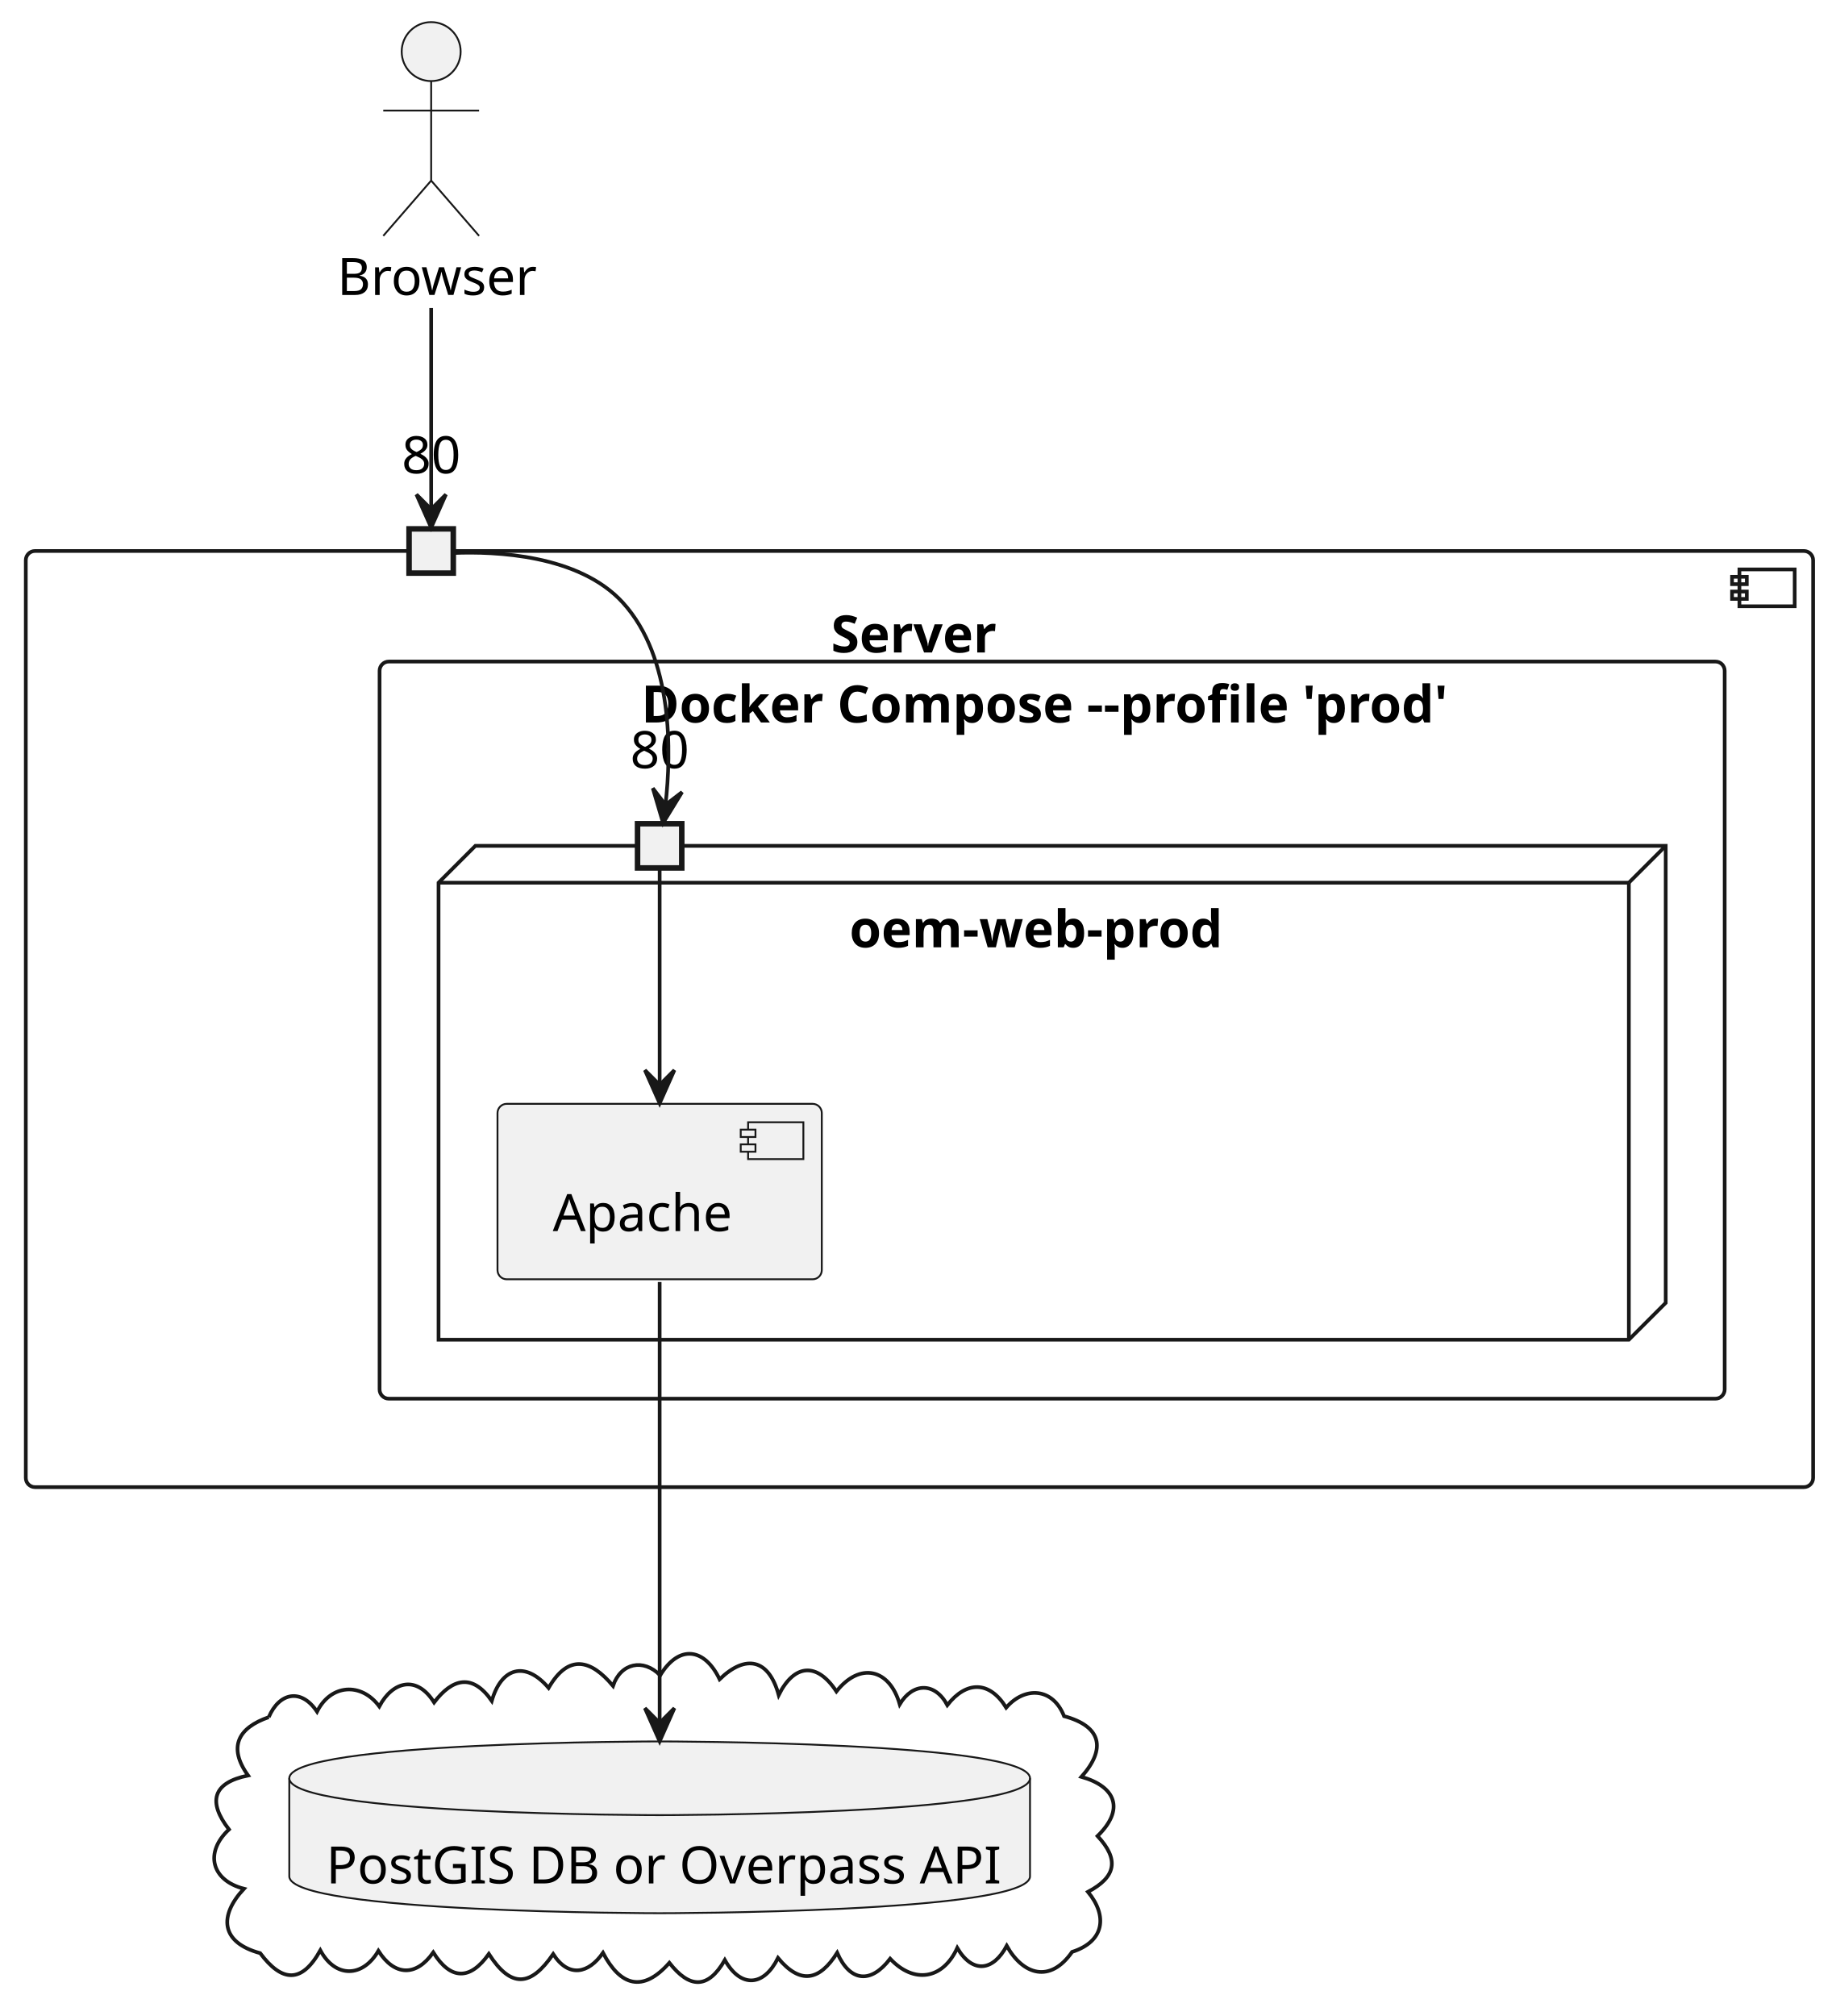
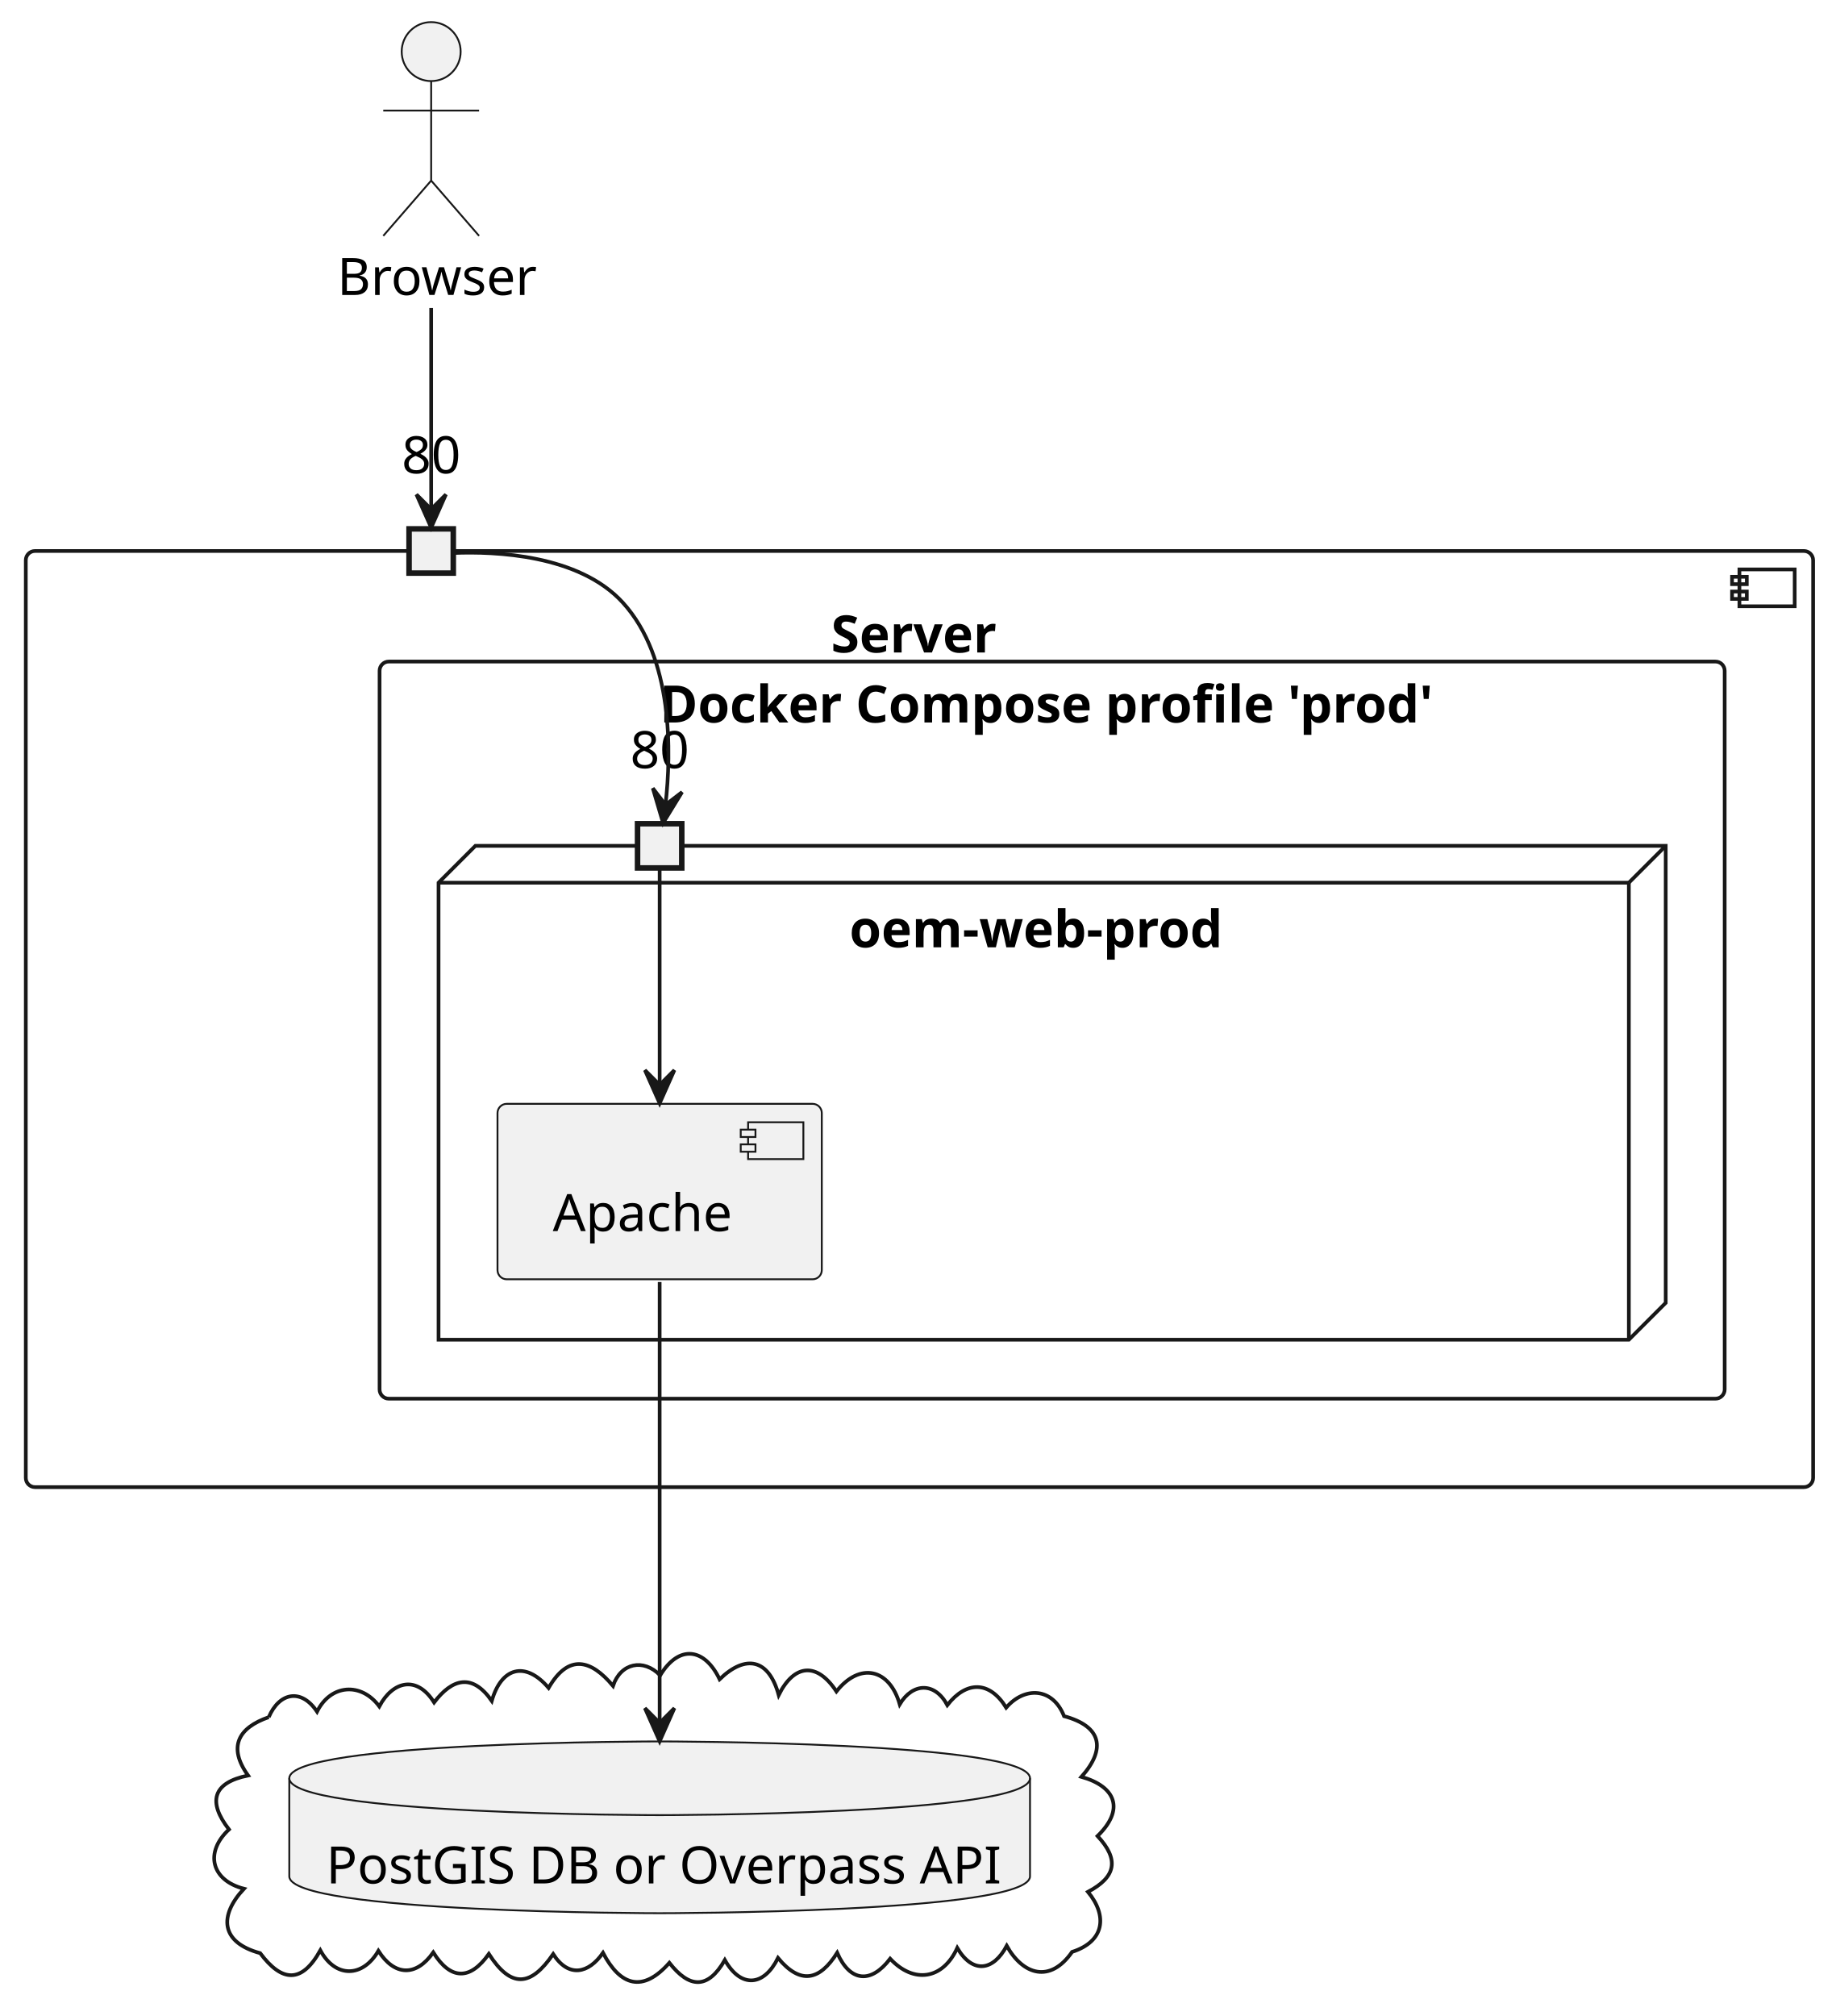
<svg xmlns="http://www.w3.org/2000/svg" contentStyleType="text/css" height="547px" preserveAspectRatio="none" style="width:498px;height:547px;background:#FFFFFF;" version="1.1" viewBox="0 0 498 547" width="498px" zoomAndPan="magnify">
  <defs />
  <g>
    <g id="cluster_Server">
      <rect fill="none" height="254" rx="2.5" ry="2.5" style="stroke:#181818;stroke-width:1.0;" width="485" x="7" y="149.5" />
      <rect fill="none" height="10" style="stroke:#181818;stroke-width:1.0;" width="15" x="472" y="154.5" />
      <rect fill="none" height="2" style="stroke:#181818;stroke-width:1.0;" width="4" x="470" y="156.5" />
      <rect fill="none" height="2" style="stroke:#181818;stroke-width:1.0;" width="4" x="470" y="160.5" />
      <text fill="#000000" font-family="sans-serif" font-size="14" font-weight="bold" lengthAdjust="spacing" textLength="48" x="225.5" y="177.033">Server</text>
    </g>
    <g id="cluster_docker">
      <rect fill="none" height="200" rx="2.5" ry="2.5" style="stroke:#181818;stroke-width:1.0;" width="365" x="103" y="179.5" />
-       <text fill="#000000" font-family="sans-serif" font-size="14" font-weight="bold" lengthAdjust="spacing" textLength="223" x="174" y="196.033">Docker Compose --profile 'prod'</text>
+       <text fill="#000000" font-family="sans-serif" font-size="14" font-weight="bold" lengthAdjust="spacing" textLength="213" x="179" y="196.033">Docker Compose profile 'prod'</text>
    </g>
    <g id="cluster_oem-web-prod">
      <polygon fill="none" points="119,239.5,129,229.5,452,229.5,452,353.5,442,363.5,119,363.5,119,239.5" style="stroke:#181818;stroke-width:1.0;" />
      <line style="stroke:#181818;stroke-width:1.0;" x1="442" x2="452" y1="239.5" y2="229.5" />
      <line style="stroke:#181818;stroke-width:1.0;" x1="119" x2="442" y1="239.5" y2="239.5" />
      <line style="stroke:#181818;stroke-width:1.0;" x1="442" x2="442" y1="239.5" y2="363.5" />
      <text fill="#000000" font-family="sans-serif" font-size="14" font-weight="bold" lengthAdjust="spacing" textLength="102" x="230.5" y="257.033">oem-web-prod</text>
    </g>
    <g id="cluster_##9">
      <path d="M72.923,465.919 C75.757,459.285 81.698,457.928 86.031,464.421 C89.745,456.95 98.019,456.375 102.922,462.995 C106.575,456.139 113.102,454.442 117.794,461.917 C122.726,455.447 128.138,453.901 133.447,461.498 C136.03,452.448 142.511,450.536 148.863,457.975 C154.305,448.587 160.381,450.311 166.341,457.426 C168.46,451.181 174.595,449.917 179.147,454.567 C184.295,446.074 191.242,447.197 195.268,455.636 C202.39,448.758 208.621,450.107 211.299,459.907 C215.549,451.433 221.701,450.931 226.97,458.938 C233.326,450.901 241.373,452.736 244.142,462.415 C247.712,456.498 253.7,456.38 257.058,462.64 C262.214,456.058 268.479,455.967 273.036,463.327 C278.082,457.488 285.697,457.883 288.738,465.643 C298.927,468.385 300.227,474.501 293.457,482.105 C302.824,484.773 305.237,490.943 297.818,498.168 C303.761,504.543 302.872,509.271 295.223,513.317 C300.632,519.88 299.692,526.796 290.917,529.609 C284.967,538.179 277.606,535.863 273.181,527.967 C269.542,534.761 263.991,535.672 259.757,528.541 C255.833,537.124 247.945,538.3 241.551,531.457 C236.363,538.261 230.709,537.856 227.17,529.855 C222.398,537.427 217.188,538.569 211.116,531.257 C207.304,538.948 201.093,539.572 196.688,531.811 C192.04,539.893 187.036,539.462 181.634,532.57 C174.364,540.808 168.31,538.789 163.621,529.861 C159.72,535.488 154.315,536.736 150.108,530.201 C144.019,539.051 138.7,539.554 132.652,530.162 C127.54,537.38 122.277,537.271 117.57,529.747 C112.858,536.45 107.006,536.121 102.675,529.325 C98.436,536.605 91.037,536.784 86.927,529.188 C81.844,538.304 76.473,537.793 70.601,529.948 C59.846,527.038 59.339,519.816 66.198,512.469 C57.325,510.197 55.44,502.588 62.136,496.384 C56.353,488.936 57.639,483.713 67.32,481.739 C61.741,473.978 64.681,468.786 72.923,465.919 " fill="none" style="stroke:#181818;stroke-width:1.0;" />
    </g>
    <text fill="#000000" font-family="sans-serif" font-size="14" lengthAdjust="spacing" textLength="16" x="109" y="128.424">80</text>
    <rect fill="#F1F1F1" height="12" style="stroke:#181818;stroke-width:1.5;" width="12" x="111" y="143.5" />
    <text fill="#000000" font-family="sans-serif" font-size="14" lengthAdjust="spacing" textLength="16" x="171" y="208.424">80</text>
    <rect fill="#F1F1F1" height="12" style="stroke:#181818;stroke-width:1.5;" width="12" x="173" y="223.5" />
    <g id="elem_Apache">
      <rect fill="#F1F1F1" height="47.609" rx="2.5" ry="2.5" style="stroke:#181818;stroke-width:0.5;" width="88" x="135" y="299.5" />
      <rect fill="#F1F1F1" height="10" style="stroke:#181818;stroke-width:0.5;" width="15" x="203" y="304.5" />
      <rect fill="#F1F1F1" height="2" style="stroke:#181818;stroke-width:0.5;" width="4" x="201" y="306.5" />
      <rect fill="#F1F1F1" height="2" style="stroke:#181818;stroke-width:0.5;" width="4" x="201" y="310.5" />
      <text fill="#000000" font-family="sans-serif" font-size="14" lengthAdjust="spacing" textLength="48" x="150" y="334.033">Apache</text>
    </g>
    <g id="elem_db">
      <path d="M78.5,482.5 C78.5,472.5 179,472.5 179,472.5 C179,472.5 279.5,472.5 279.5,482.5 L279.5,509.109 C279.5,519.109 179,519.109 179,519.109 C179,519.109 78.5,519.109 78.5,509.109 L78.5,482.5 " fill="#F1F1F1" style="stroke:#181818;stroke-width:0.5;" />
      <path d="M78.5,482.5 C78.5,492.5 179,492.5 179,492.5 C179,492.5 279.5,492.5 279.5,482.5 " fill="none" style="stroke:#181818;stroke-width:0.5;" />
      <text fill="#000000" font-family="sans-serif" font-size="14" lengthAdjust="spacing" textLength="181" x="88.5" y="511.033">PostGIS DB or Overpass API</text>
    </g>
    <g id="elem_Browser">
      <ellipse cx="117" cy="14" fill="#F1F1F1" rx="8" ry="8" style="stroke:#181818;stroke-width:0.5;" />
      <path d="M117,22 L117,49 M104,30 L130,30 M117,49 L104,64 M117,49 L130,64 " fill="none" style="stroke:#181818;stroke-width:0.5;" />
      <text fill="#000000" font-family="sans-serif" font-size="14" lengthAdjust="spacing" textLength="51" x="91.5" y="80.033">Browser</text>
    </g>
    <g id="link_Apache_db">
      <path d="M179,347.85 C179,379.02 179,434.13 179,467.34 " fill="none" id="Apache-to-db" style="stroke:#181818;stroke-width:1.0;" />
      <polygon fill="#181818" points="179,472.47,183,463.47,179,467.47,175,463.47,179,472.47" style="stroke:#181818;stroke-width:1.0;" />
    </g>
    <g id="link_Browser_80docker">
      <path d="M117,83.56 C117,103.04 117,125.28 117,138.03 " fill="none" id="Browser-to-80docker" style="stroke:#181818;stroke-width:1.0;" />
      <polygon fill="#181818" points="117,143.17,121,134.17,117,138.17,113,134.17,117,143.17" style="stroke:#181818;stroke-width:1.0;" />
    </g>
    <g id="link_80docker_80webProd">
      <path d="M123.21,150.04 C134.21,149.6 157.09,150.43 169,163.5 C182.72,178.55 182.18,204.17 180.59,218.34 " fill="none" id="80docker-to-80webProd" style="stroke:#181818;stroke-width:1.0;" />
      <polygon fill="#181818" points="179.93,223.32,185.078,214.924,180.587,218.363,177.147,213.872,179.93,223.32" style="stroke:#181818;stroke-width:1.0;" />
    </g>
    <g id="link_80webProd_Apache">
      <path d="M179,235.71 C179,246.78 179,273.35 179,294.2 " fill="none" id="80webProd-to-Apache" style="stroke:#181818;stroke-width:1.0;" />
      <polygon fill="#181818" points="179,299.36,183,290.36,179,294.36,175,290.36,179,299.36" style="stroke:#181818;stroke-width:1.0;" />
    </g>
  </g>
</svg>
